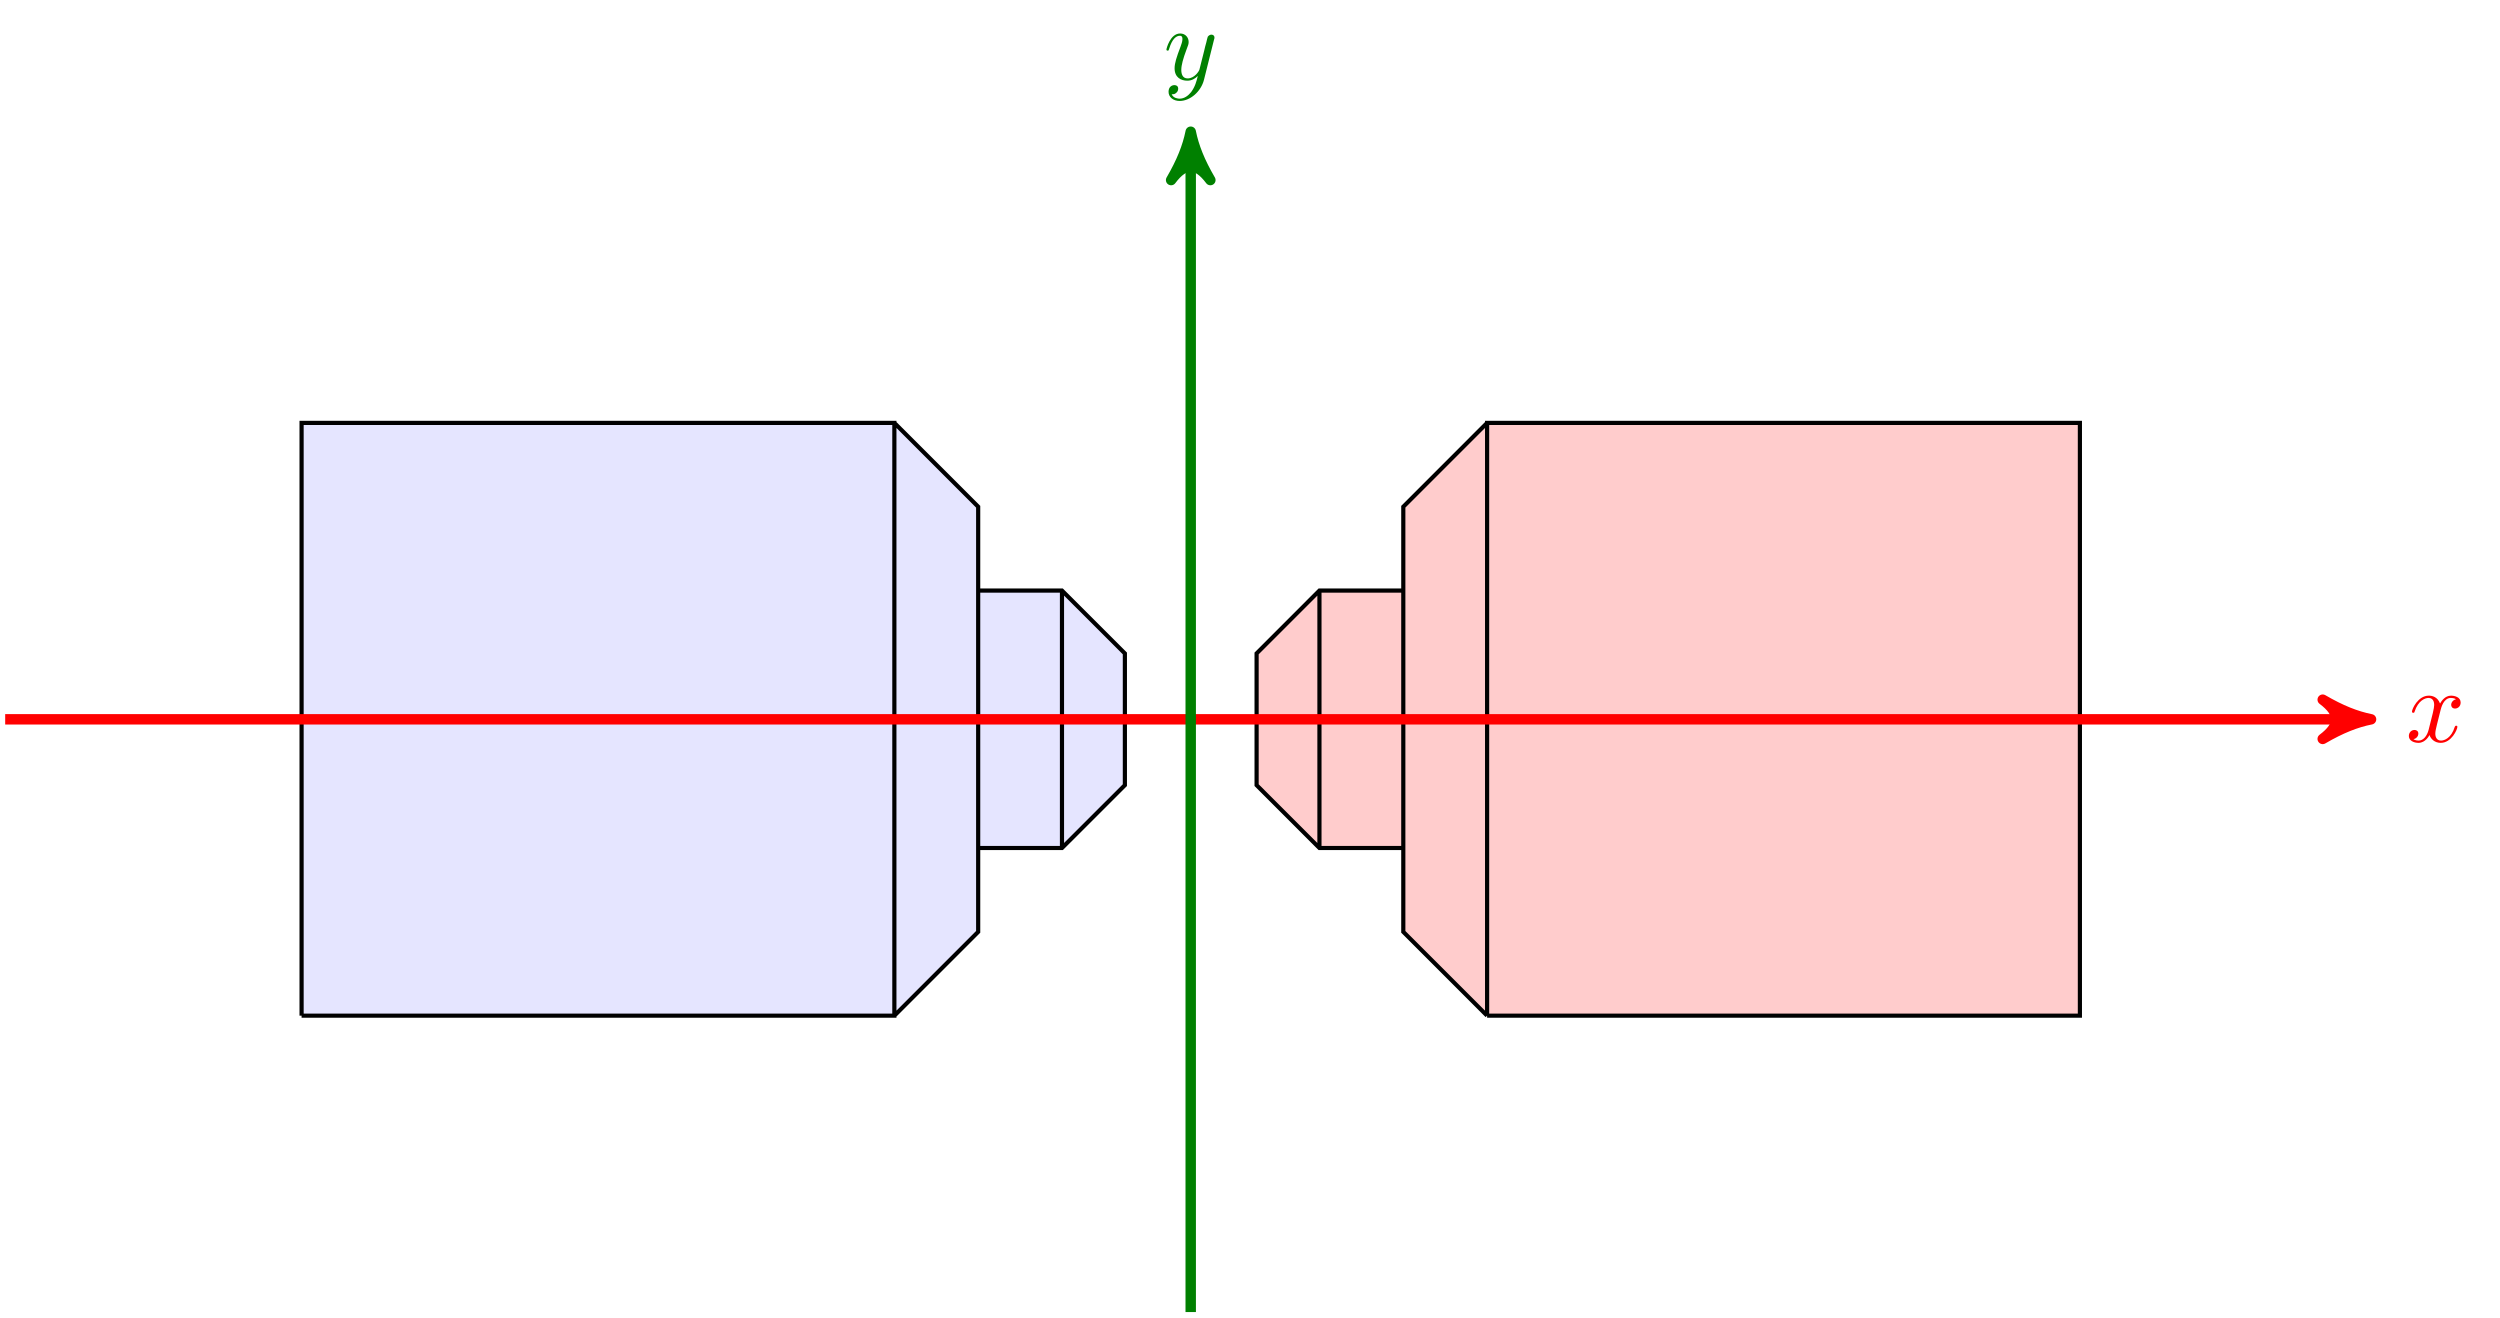
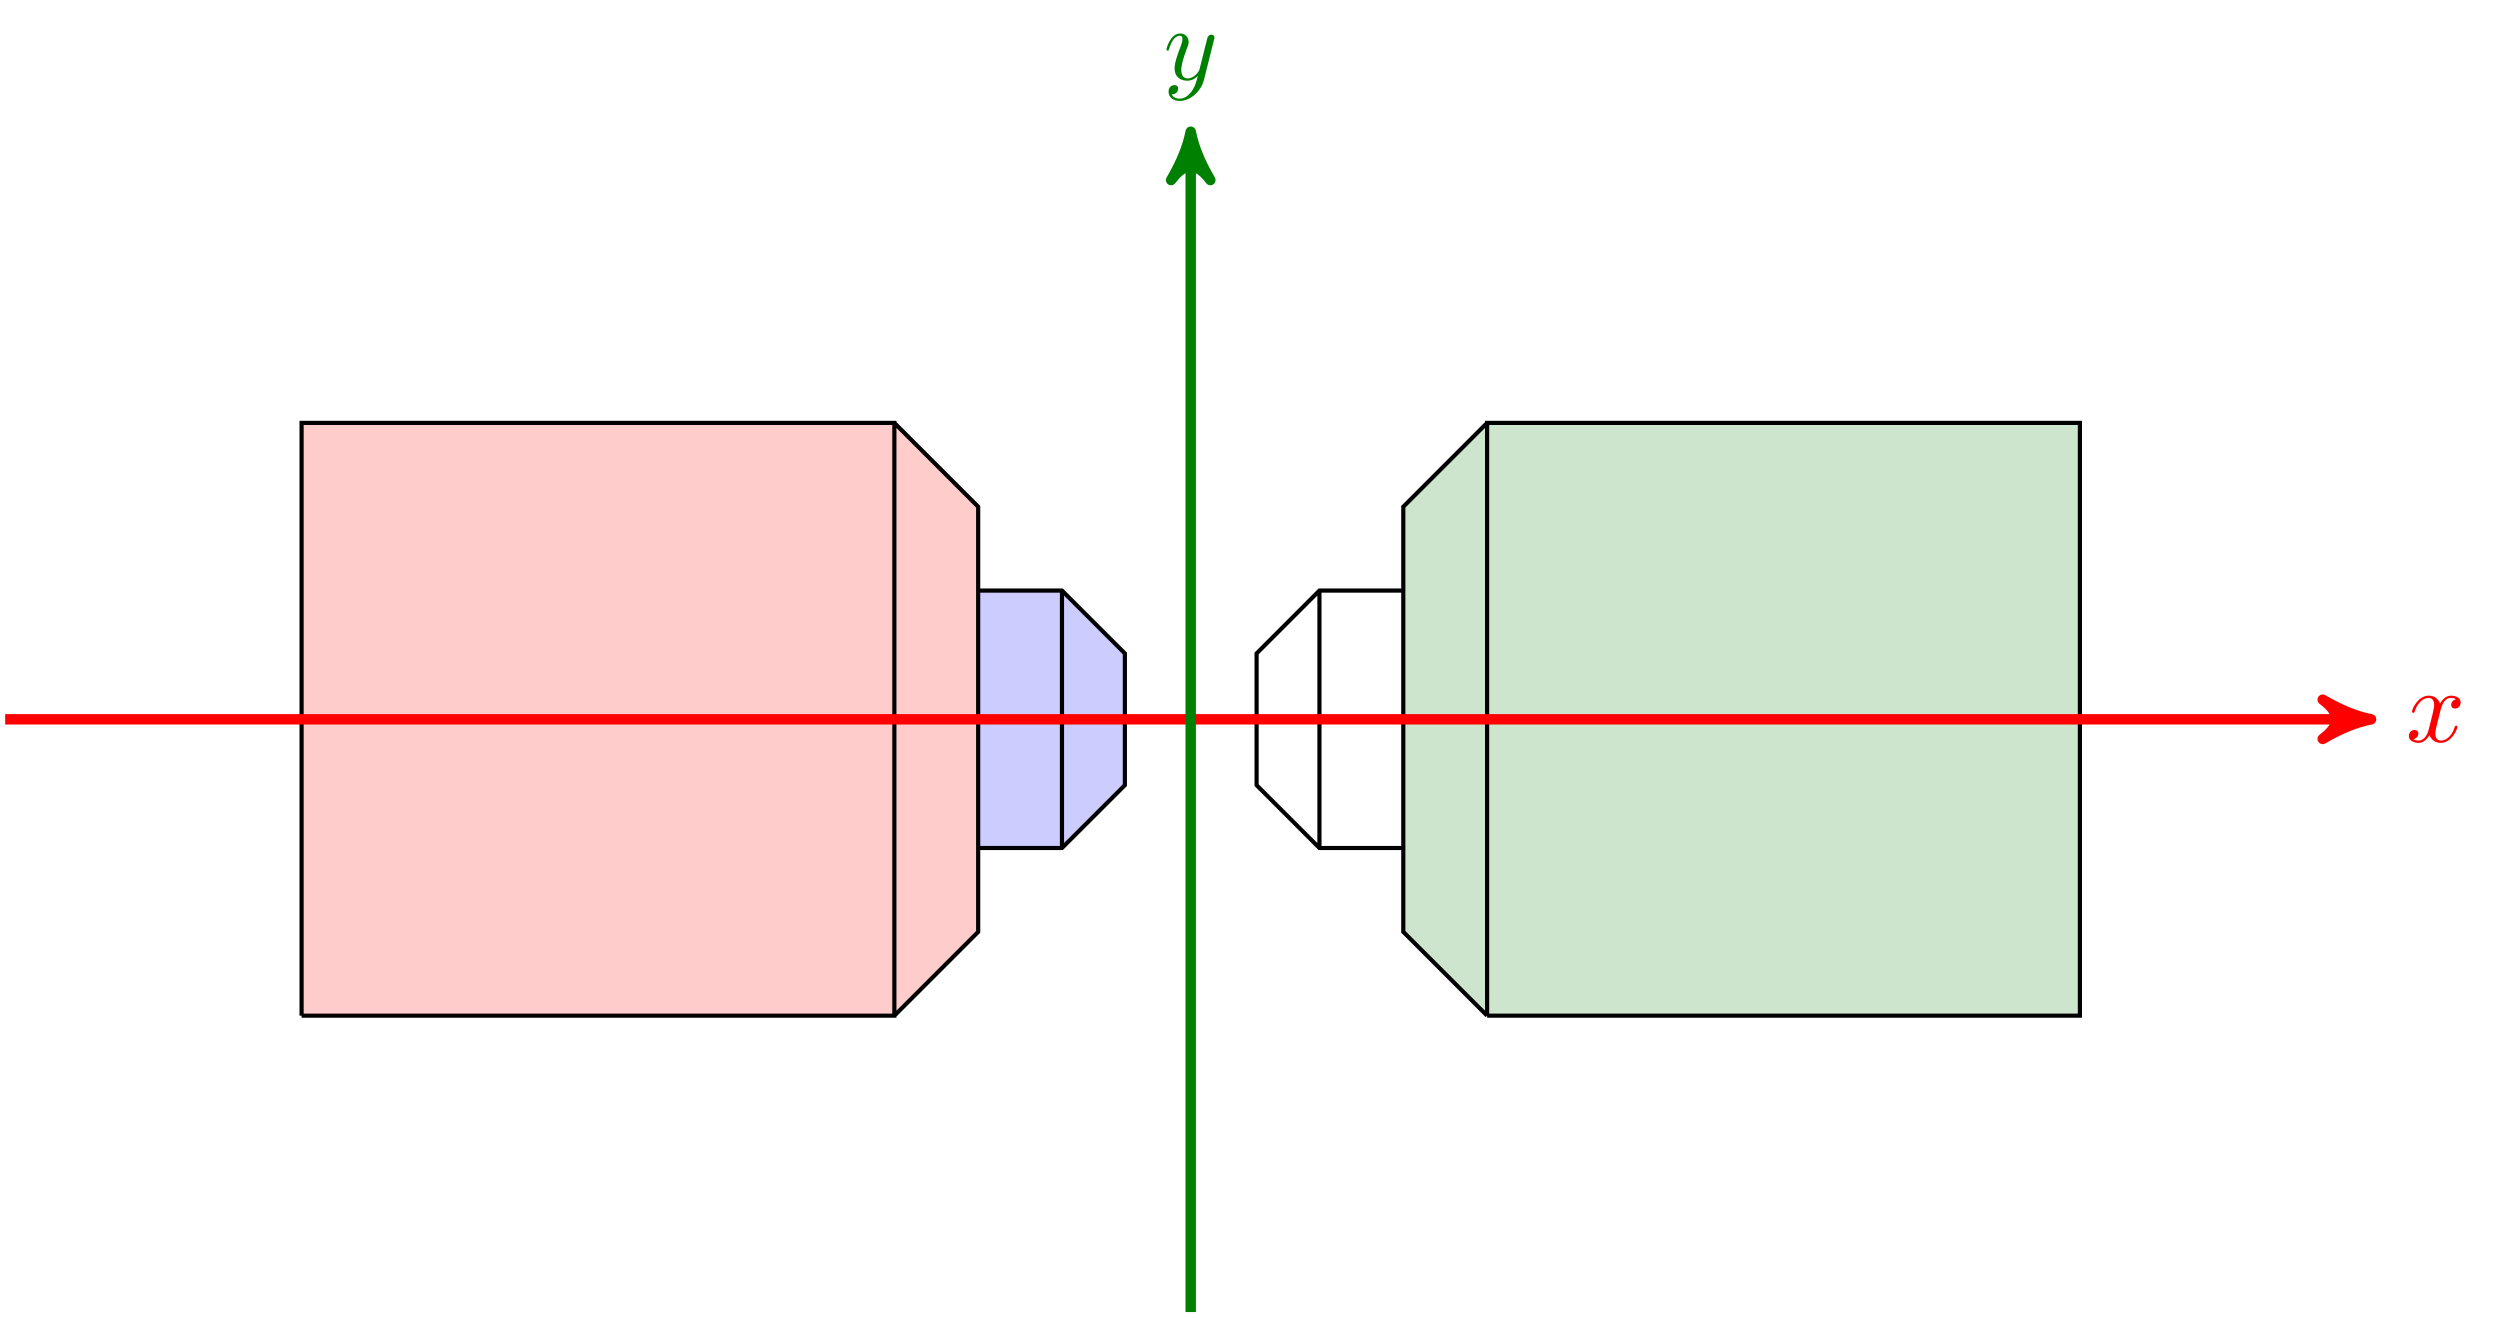
- <svg xmlns="http://www.w3.org/2000/svg" xmlns:xlink="http://www.w3.org/1999/xlink" width="239.106pt" height="125.986pt" viewBox="0 0 239.106 125.986">
+ <svg xmlns="http://www.w3.org/2000/svg" xmlns:xlink="http://www.w3.org/1999/xlink" width="239.106" height="125.986" viewBox="0 0 239.106 125.986">
  <defs>
    <g>
      <g id="glyph-0-0">
        <path d="M 3.328 -3.016 C 3.391 -3.266 3.625 -4.188 4.312 -4.188 C 4.359 -4.188 4.609 -4.188 4.812 -4.062 C 4.531 -4 4.344 -3.766 4.344 -3.516 C 4.344 -3.359 4.453 -3.172 4.719 -3.172 C 4.938 -3.172 5.25 -3.344 5.25 -3.75 C 5.25 -4.266 4.672 -4.406 4.328 -4.406 C 3.75 -4.406 3.406 -3.875 3.281 -3.656 C 3.031 -4.312 2.5 -4.406 2.203 -4.406 C 1.172 -4.406 0.594 -3.125 0.594 -2.875 C 0.594 -2.766 0.703 -2.766 0.719 -2.766 C 0.797 -2.766 0.828 -2.797 0.844 -2.875 C 1.188 -3.938 1.844 -4.188 2.188 -4.188 C 2.375 -4.188 2.719 -4.094 2.719 -3.516 C 2.719 -3.203 2.547 -2.547 2.188 -1.141 C 2.031 -0.531 1.672 -0.109 1.234 -0.109 C 1.172 -0.109 0.953 -0.109 0.734 -0.234 C 0.984 -0.297 1.203 -0.5 1.203 -0.781 C 1.203 -1.047 0.984 -1.125 0.844 -1.125 C 0.531 -1.125 0.297 -0.875 0.297 -0.547 C 0.297 -0.094 0.781 0.109 1.219 0.109 C 1.891 0.109 2.25 -0.594 2.266 -0.641 C 2.391 -0.281 2.75 0.109 3.344 0.109 C 4.375 0.109 4.938 -1.172 4.938 -1.422 C 4.938 -1.531 4.859 -1.531 4.828 -1.531 C 4.734 -1.531 4.719 -1.484 4.688 -1.422 C 4.359 -0.344 3.688 -0.109 3.375 -0.109 C 2.984 -0.109 2.828 -0.422 2.828 -0.766 C 2.828 -0.984 2.875 -1.203 2.984 -1.641 Z M 3.328 -3.016 " />
      </g>
      <g id="glyph-0-1">
        <path d="M 4.844 -3.797 C 4.891 -3.938 4.891 -3.953 4.891 -4.031 C 4.891 -4.203 4.75 -4.297 4.594 -4.297 C 4.5 -4.297 4.344 -4.234 4.25 -4.094 C 4.234 -4.031 4.141 -3.734 4.109 -3.547 C 4.031 -3.297 3.969 -3.016 3.906 -2.75 L 3.453 -0.953 C 3.422 -0.812 2.984 -0.109 2.328 -0.109 C 1.828 -0.109 1.719 -0.547 1.719 -0.922 C 1.719 -1.375 1.891 -2 2.219 -2.875 C 2.375 -3.281 2.422 -3.391 2.422 -3.594 C 2.422 -4.031 2.109 -4.406 1.609 -4.406 C 0.656 -4.406 0.297 -2.953 0.297 -2.875 C 0.297 -2.766 0.391 -2.766 0.406 -2.766 C 0.516 -2.766 0.516 -2.797 0.562 -2.953 C 0.844 -3.891 1.234 -4.188 1.578 -4.188 C 1.656 -4.188 1.828 -4.188 1.828 -3.875 C 1.828 -3.625 1.719 -3.359 1.656 -3.172 C 1.25 -2.109 1.078 -1.547 1.078 -1.078 C 1.078 -0.188 1.703 0.109 2.297 0.109 C 2.688 0.109 3.016 -0.062 3.297 -0.344 C 3.172 0.172 3.047 0.672 2.656 1.203 C 2.391 1.531 2.016 1.828 1.562 1.828 C 1.422 1.828 0.969 1.797 0.797 1.406 C 0.953 1.406 1.094 1.406 1.219 1.281 C 1.328 1.203 1.422 1.062 1.422 0.875 C 1.422 0.562 1.156 0.531 1.062 0.531 C 0.828 0.531 0.5 0.688 0.5 1.172 C 0.5 1.672 0.938 2.047 1.562 2.047 C 2.578 2.047 3.609 1.141 3.891 0.016 Z M 4.844 -3.797 " />
      </g>
    </g>
    <clipPath id="clip-0">
      <path clip-rule="nonzero" d="M 113 13 L 115 13 L 115 125.984 L 113 125.984 Z M 113 13 " />
    </clipPath>
  </defs>
-   <path fill-rule="nonzero" fill="rgb(89.999%, 89.999%, 100%)" fill-opacity="1" stroke-width="0.399" stroke-linecap="butt" stroke-linejoin="miter" stroke="rgb(0%, 0%, 0%)" stroke-opacity="1" stroke-miterlimit="10" d="M -40.657 -12.31 L -12.314 -12.31 L -6.298 -6.299 L -6.298 6.299 L -12.314 12.311 L -40.657 12.311 M -12.314 -12.31 L -12.314 12.311 " transform="matrix(1, 0, 0, -1, 113.884, 68.795)" />
-   <path fill-rule="nonzero" fill="rgb(89.999%, 89.999%, 100%)" fill-opacity="1" stroke-width="0.399" stroke-linecap="butt" stroke-linejoin="miter" stroke="rgb(0%, 0%, 0%)" stroke-opacity="1" stroke-miterlimit="10" d="M -85.04 -28.346 L -28.345 -28.346 L -28.345 28.346 L -85.04 28.346 L -85.04 -28.346 M -28.345 -28.346 L -20.329 -20.33 L -20.329 20.33 L -28.345 28.346 " transform="matrix(1, 0, 0, -1, 113.884, 68.795)" />
-   <path fill-rule="nonzero" fill="rgb(100%, 79.999%, 79.999%)" fill-opacity="1" stroke-width="0.399" stroke-linecap="butt" stroke-linejoin="miter" stroke="rgb(0%, 0%, 0%)" stroke-opacity="1" stroke-miterlimit="10" d="M 40.659 -12.31 L 12.311 -12.31 L 6.3 -6.299 L 6.3 6.299 L 12.311 12.311 L 40.659 12.311 M 12.311 -12.31 L 12.311 12.311 " transform="matrix(1, 0, 0, -1, 113.884, 68.795)" />
-   <path fill-rule="nonzero" fill="rgb(100%, 79.999%, 79.999%)" fill-opacity="1" stroke-width="0.399" stroke-linecap="butt" stroke-linejoin="miter" stroke="rgb(0%, 0%, 0%)" stroke-opacity="1" stroke-miterlimit="10" d="M 28.346 -28.346 L 85.042 -28.346 L 85.042 28.346 L 28.346 28.346 L 28.346 -28.346 M 28.346 -28.346 L 20.331 -20.33 L 20.331 20.33 L 28.346 28.346 " transform="matrix(1, 0, 0, -1, 113.884, 68.795)" />
+   <path fill-rule="nonzero" fill="rgb(79.999%, 79.999%, 100%)" fill-opacity="1" stroke-width="0.399" stroke-linecap="butt" stroke-linejoin="miter" stroke="rgb(0%, 0%, 0%)" stroke-opacity="1" stroke-miterlimit="10" d="M -40.657 -12.31 L -12.314 -12.31 L -6.298 -6.299 L -6.298 6.299 L -12.314 12.311 L -40.657 12.311 M -12.314 -12.31 L -12.314 12.311 " transform="matrix(1, 0, 0, -1, 113.884, 68.795)" />
+   <path fill-rule="nonzero" fill="rgb(100%, 79.999%, 79.999%)" fill-opacity="1" stroke-width="0.399" stroke-linecap="butt" stroke-linejoin="miter" stroke="rgb(0%, 0%, 0%)" stroke-opacity="1" stroke-miterlimit="10" d="M -85.04 -28.346 L -28.345 -28.346 L -28.345 28.346 L -85.04 28.346 L -85.04 -28.346 M -28.345 -28.346 L -20.329 -20.33 L -20.329 20.33 L -28.345 28.346 " transform="matrix(1, 0, 0, -1, 113.884, 68.795)" />
+   <path fill-rule="nonzero" fill="rgb(100%, 100%, 100%)" fill-opacity="1" stroke-width="0.399" stroke-linecap="butt" stroke-linejoin="miter" stroke="rgb(0%, 0%, 0%)" stroke-opacity="1" stroke-miterlimit="10" d="M 40.659 -12.31 L 12.311 -12.31 L 6.3 -6.299 L 6.3 6.299 L 12.311 12.311 L 40.659 12.311 M 12.311 -12.31 L 12.311 12.311 " transform="matrix(1, 0, 0, -1, 113.884, 68.795)" />
+   <path fill-rule="nonzero" fill="rgb(79.999%, 89.999%, 79.999%)" fill-opacity="1" stroke-width="0.399" stroke-linecap="butt" stroke-linejoin="miter" stroke="rgb(0%, 0%, 0%)" stroke-opacity="1" stroke-miterlimit="10" d="M 28.346 -28.346 L 85.042 -28.346 L 85.042 28.346 L 28.346 28.346 L 28.346 -28.346 M 28.346 -28.346 L 20.331 -20.33 L 20.331 20.33 L 28.346 28.346 " transform="matrix(1, 0, 0, -1, 113.884, 68.795)" />
  <path fill="none" stroke-width="0.996" stroke-linecap="butt" stroke-linejoin="miter" stroke="rgb(100%, 0%, 0%)" stroke-opacity="1" stroke-miterlimit="10" d="M -113.388 -0.002 L 111.733 -0.002 " transform="matrix(1, 0, 0, -1, 113.884, 68.795)" />
  <path fill-rule="nonzero" fill="rgb(100%, 0%, 0%)" fill-opacity="1" stroke-width="0.996" stroke-linecap="butt" stroke-linejoin="round" stroke="rgb(100%, 0%, 0%)" stroke-opacity="1" stroke-miterlimit="10" d="M 1.156 -0.002 C -0.289 0.287 -1.735 0.865 -3.469 1.877 C -1.735 0.576 -1.735 -0.576 -3.469 -1.877 C -1.735 -0.865 -0.289 -0.287 1.156 -0.002 Z M 1.156 -0.002 " transform="matrix(1, 0, 0, -1, 225.6174, 68.795)" />
  <g fill="rgb(100%, 0%, 0%)" fill-opacity="1">
    <use xlink:href="#glyph-0-0" x="230.092" y="70.94" />
  </g>
  <g clip-path="url(#clip-0)">
    <path fill="none" stroke-width="0.996" stroke-linecap="butt" stroke-linejoin="miter" stroke="rgb(0%, 50%, 0%)" stroke-opacity="1" stroke-miterlimit="10" d="M -0.001 -56.693 L -0.001 55.041 " transform="matrix(1, 0, 0, -1, 113.884, 68.795)" />
  </g>
  <path fill-rule="nonzero" fill="rgb(0%, 50%, 0%)" fill-opacity="1" stroke-width="0.996" stroke-linecap="butt" stroke-linejoin="round" stroke="rgb(0%, 50%, 0%)" stroke-opacity="1" stroke-miterlimit="10" d="M 1.158 0.001 C -0.288 0.29 -1.733 0.868 -3.467 1.876 C -1.733 0.579 -1.733 -0.577 -3.467 -1.878 C -1.733 -0.866 -0.288 -0.288 1.158 0.001 Z M 1.158 0.001 " transform="matrix(0, -1, -1, 0, 113.884, 13.7552)" />
  <g fill="rgb(0%, 50%, 0%)" fill-opacity="1">
    <use xlink:href="#glyph-0-1" x="111.263" y="7.609" />
  </g>
</svg>
